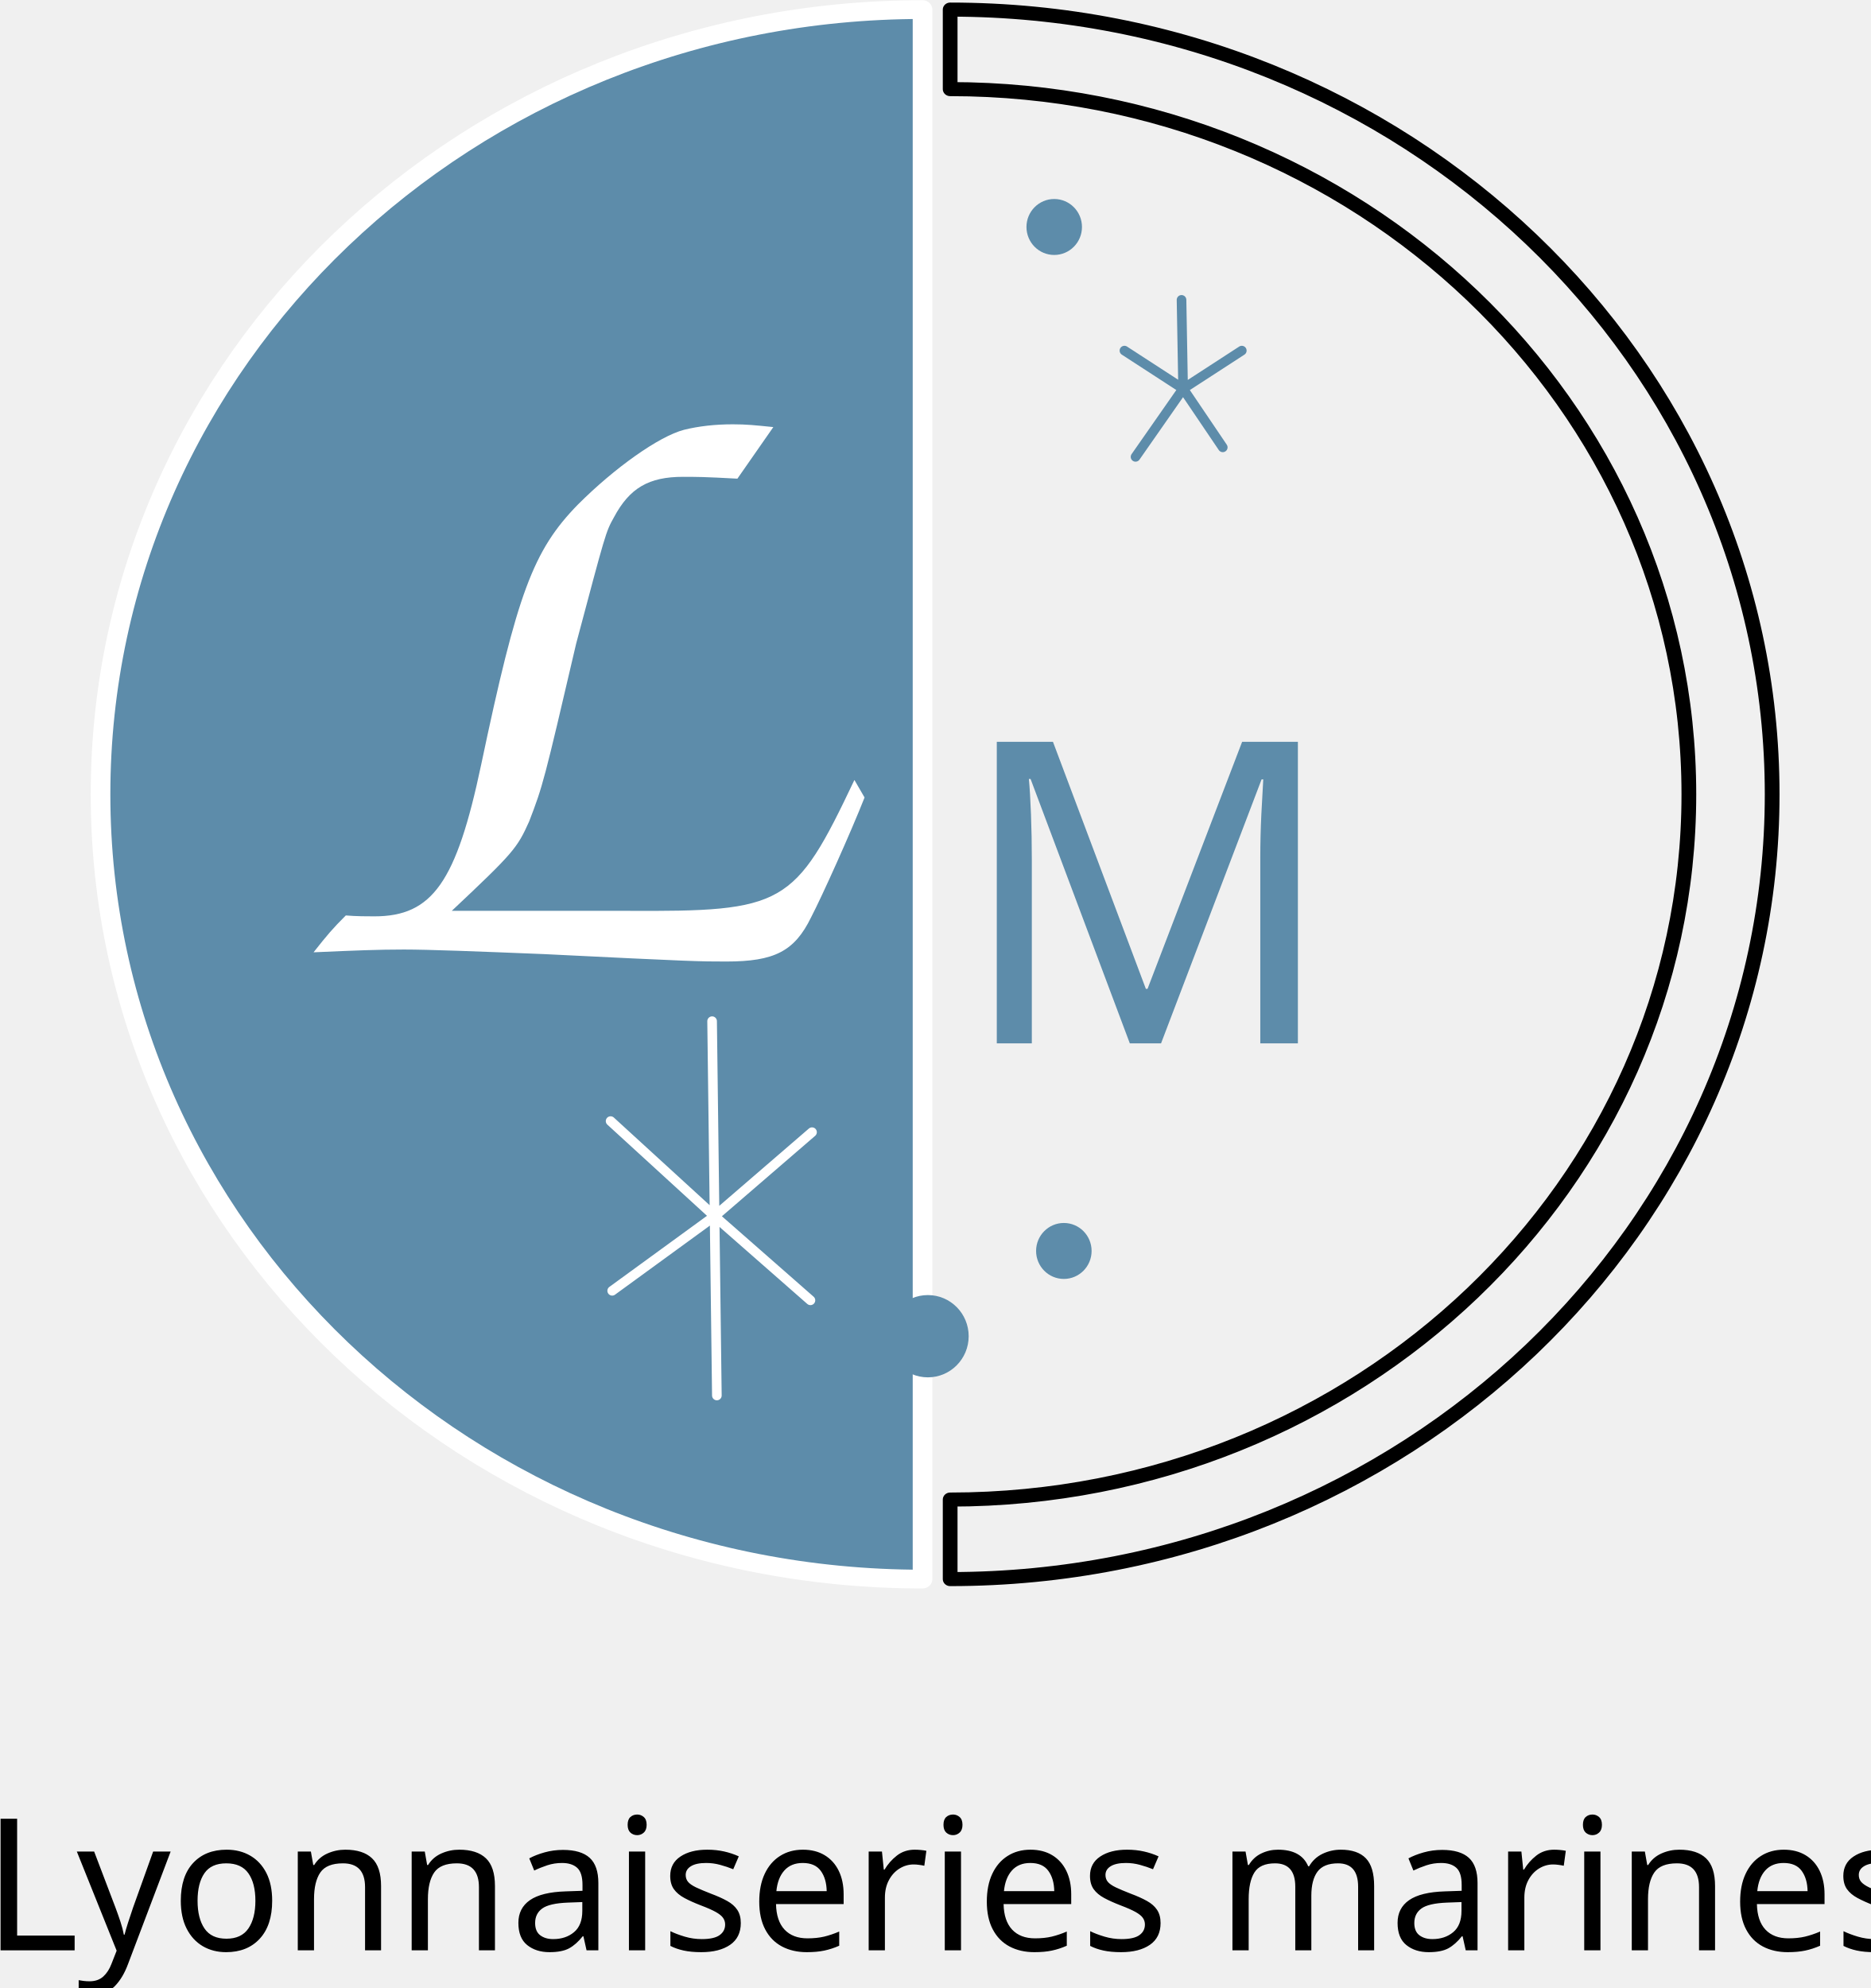
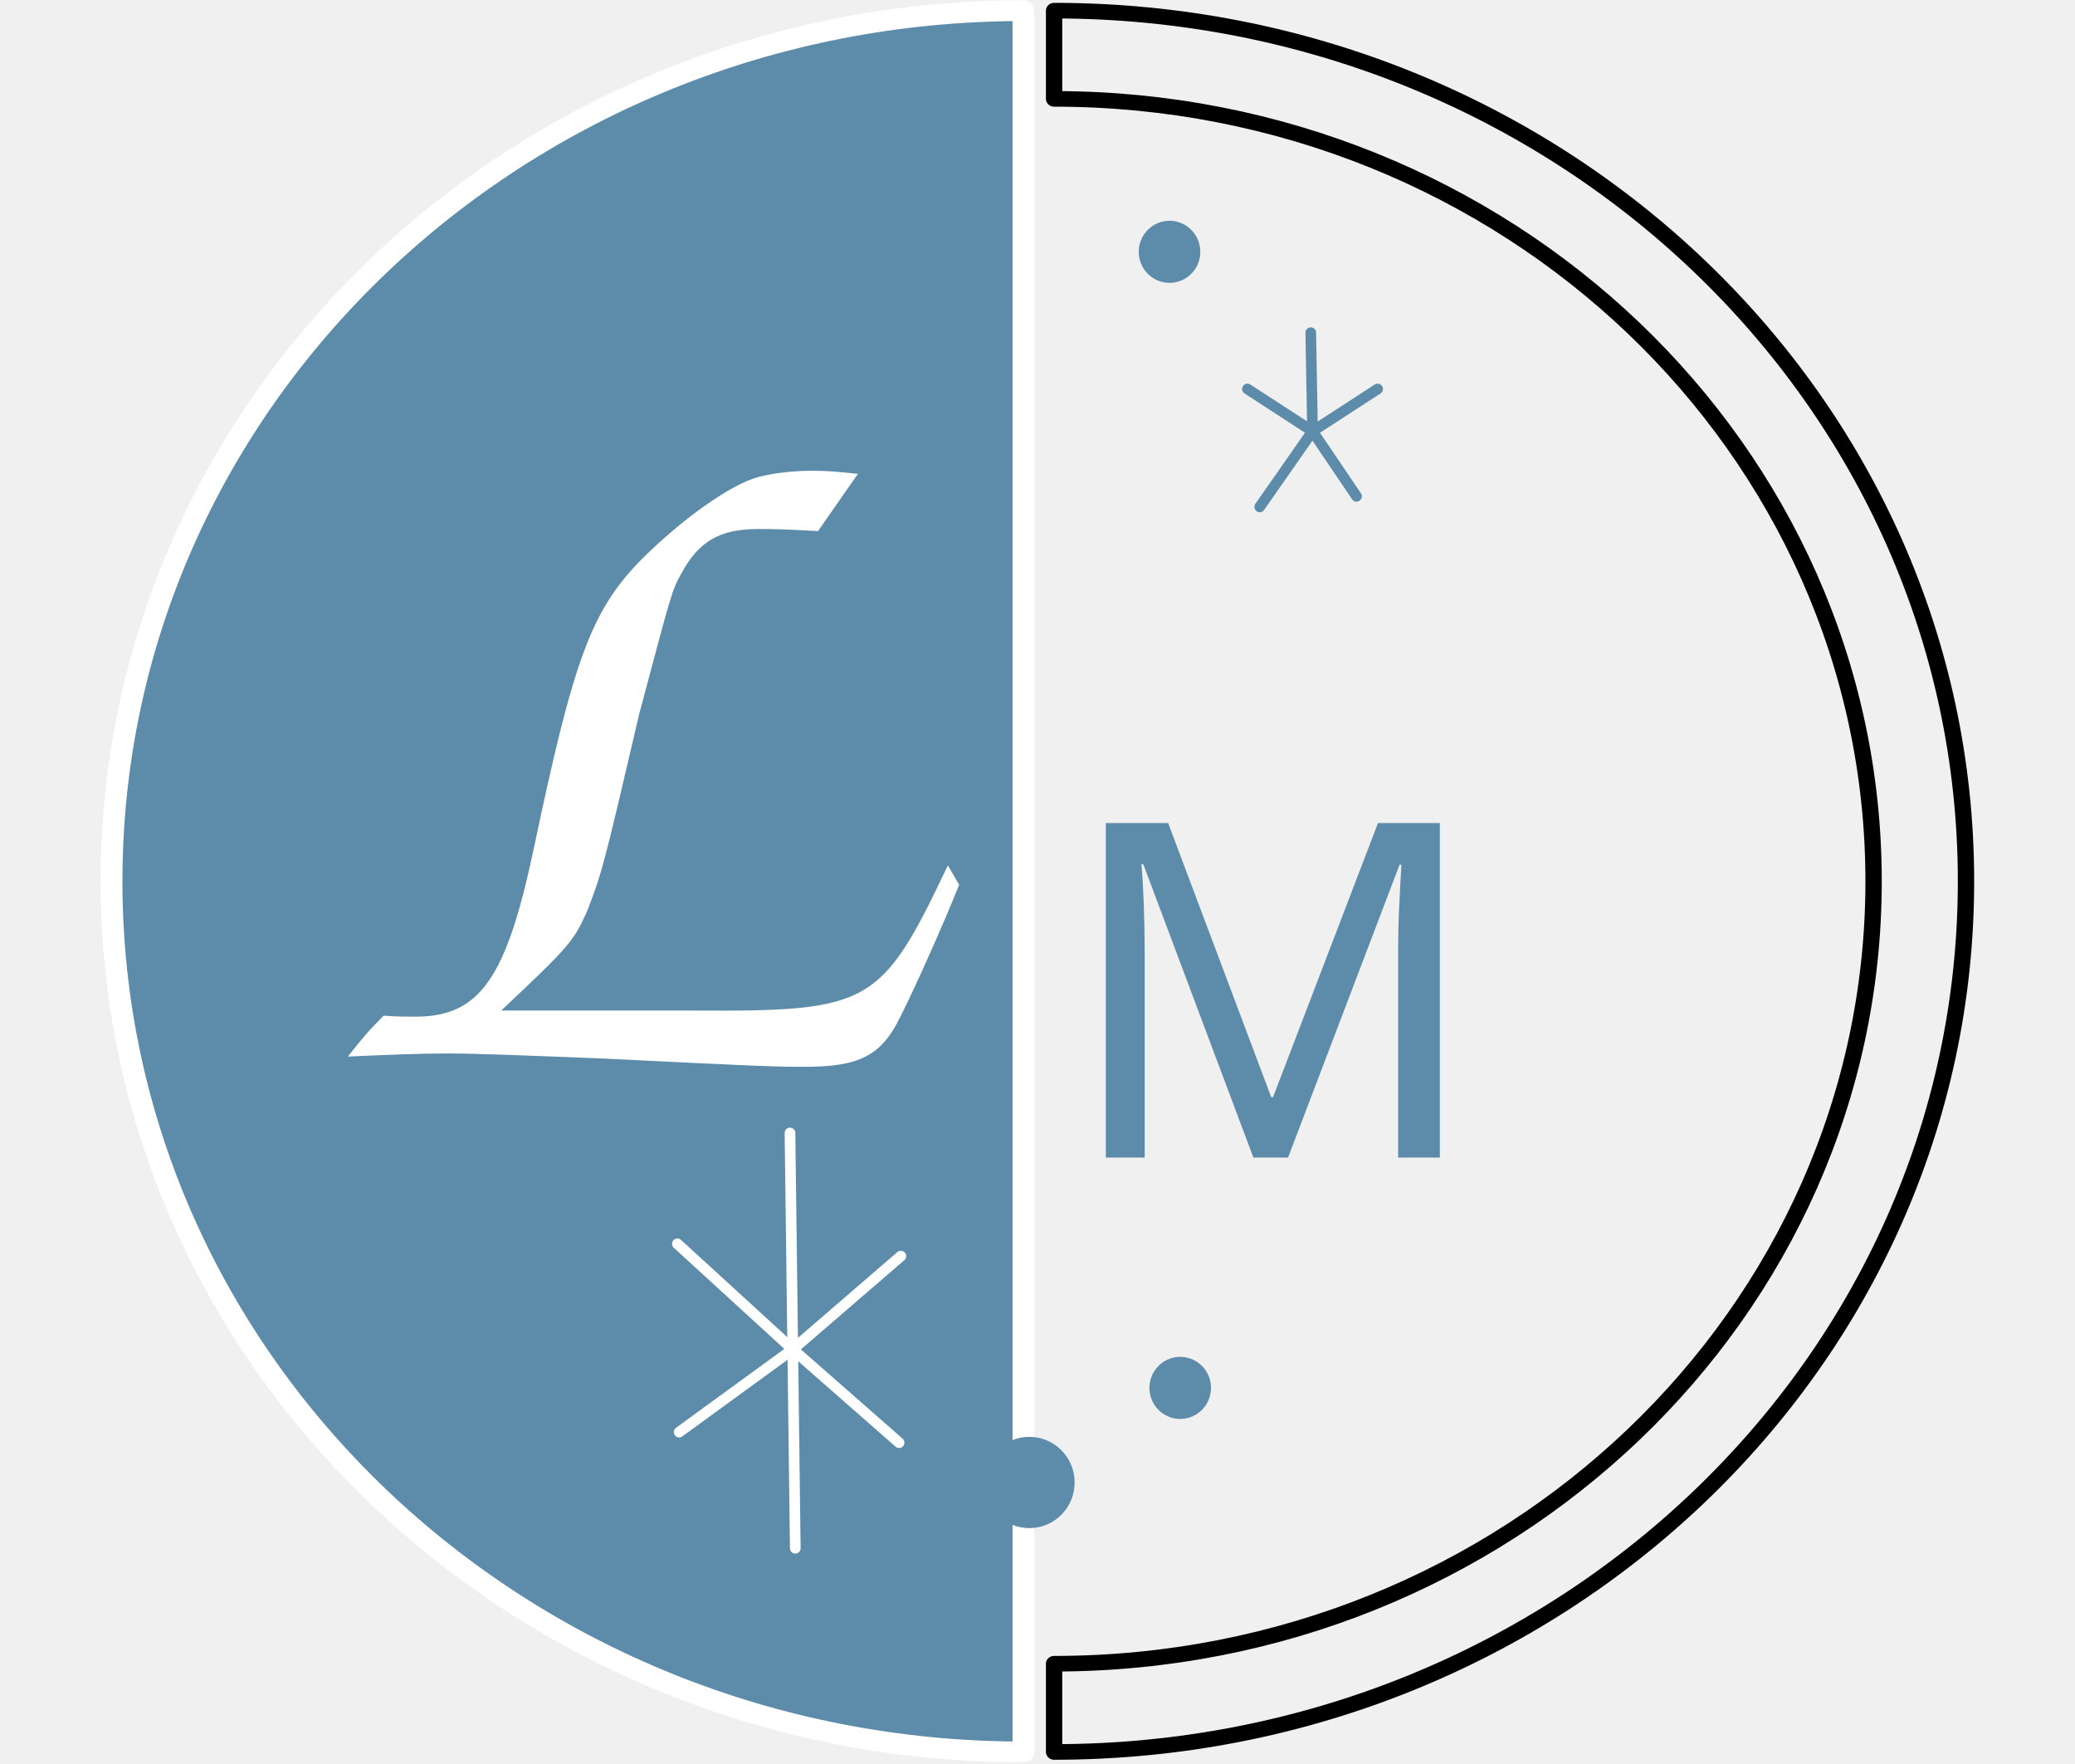
- <svg xmlns="http://www.w3.org/2000/svg" width="100%" height="100%" viewBox="0 0 812 863" version="1.1" xml:space="preserve" style="fill-rule:evenodd;clip-rule:evenodd;stroke-linecap:round;stroke-linejoin:round;stroke-miterlimit:1.5;">
+ <svg xmlns="http://www.w3.org/2000/svg" width="100%" height="100%" viewBox="0 0 812 690" version="1.1" xml:space="preserve" style="fill-rule:evenodd;clip-rule:evenodd;stroke-linecap:round;stroke-linejoin:round;stroke-miterlimit:1.5;">
  <g transform="matrix(1,0,0,1,-133.974,-87.8987)">
    <g transform="matrix(6.07059e-17,0.8138,-0.852471,4.28477e-17,2510.1,-363.996)">
      <path d="M560.409,2317.53C560.409,2548.72 747.826,2736.14 979.016,2736.14C1210.21,2736.14 1397.62,2548.72 1397.62,2317.53L979.016,2317.53L560.409,2317.53Z" style="fill:rgb(93,140,170);stroke:white;stroke-width:10px;" />
    </g>
    <g transform="matrix(-6.07059e-17,0.8138,0.852471,4.28477e-17,-1429.16,-363.996)">
      <path d="M560.409,2317.53C560.409,2548.72 747.826,2736.14 979.016,2736.14C1210.21,2736.14 1397.62,2548.72 1397.62,2317.53L1355.2,2317.53C1355.2,2525.3 1186.78,2693.72 979.016,2693.72C771.252,2693.72 602.826,2525.3 602.826,2317.53L560.409,2317.53Z" style="fill:none;stroke:black;stroke-width:7.5px;" />
    </g>
    <g transform="matrix(2.05656,0,0,2.05656,-1308.6,-1575.48)">
      <path d="M851.771,1024.37L852.776,1103.38L852.295,1065.54L830.344,1045.46L852.295,1065.54L830.679,1081.28L852.295,1065.54L872.864,1047.8L852.295,1065.54L872.529,1083.29L852.295,1065.54" style="fill:none;stroke:white;stroke-width:2.03px;" />
    </g>
    <g transform="matrix(2.74208,0,0,2.63819,-1913.48,-2595.75)">
      <ellipse cx="913.584" cy="1054.58" rx="4.394" ry="4.604" style="fill:rgb(93,140,170);" />
    </g>
    <g transform="matrix(2.74208,0,0,2.63819,-1909.3,-2151.24)">
      <ellipse cx="913.584" cy="1054.58" rx="4.394" ry="4.604" style="fill:rgb(93,140,170);" />
    </g>
    <g transform="matrix(4.0317,0,0,3.87895,-3146.51,-3422.71)">
      <ellipse cx="913.584" cy="1054.58" rx="4.394" ry="4.604" style="fill:rgb(93,140,170);" />
    </g>
    <g transform="matrix(2.05656,0,0,2.05656,-1175.04,-2047.66)">
      <path d="M885.921,1101.71L886.256,1120.46L873.868,1112.42L886.256,1120.46L876.212,1134.85L886.256,1120.46L894.626,1132.84L886.256,1120.46L898.644,1112.42L886.256,1120.46" style="fill:none;stroke:rgb(93,140,170);stroke-width:2.03px;" />
    </g>
    <g transform="matrix(1,0,0,1,-157.203,-1913.03)">
      <text x="414.103px" y="2415.92px" style="font-family:'RageItalic', 'Rage Italic', cursive;font-style:italic;font-size:400px;fill:white;">L</text>
    </g>
    <g transform="matrix(0.809766,0,0,0.809766,213.597,-1415.51)">
      <text x="414.103px" y="2415.92px" style="font-family:'SweetHeartRegular', 'Sweet Heart';font-size:226.403px;fill:rgb(93,140,170);">M</text>
    </g>
-     <g transform="matrix(1,0,0,1,-94.9091,120)">
-       <text x="221.363px" y="814.545px" style="font-family:'Quicksand-Regular', 'Quicksand';font-size:80px;">L<tspan x="262.163px 307.203px " y="814.545px 814.545px ">yo</tspan>nnaiseries marines</text>
-     </g>
  </g>
</svg>
